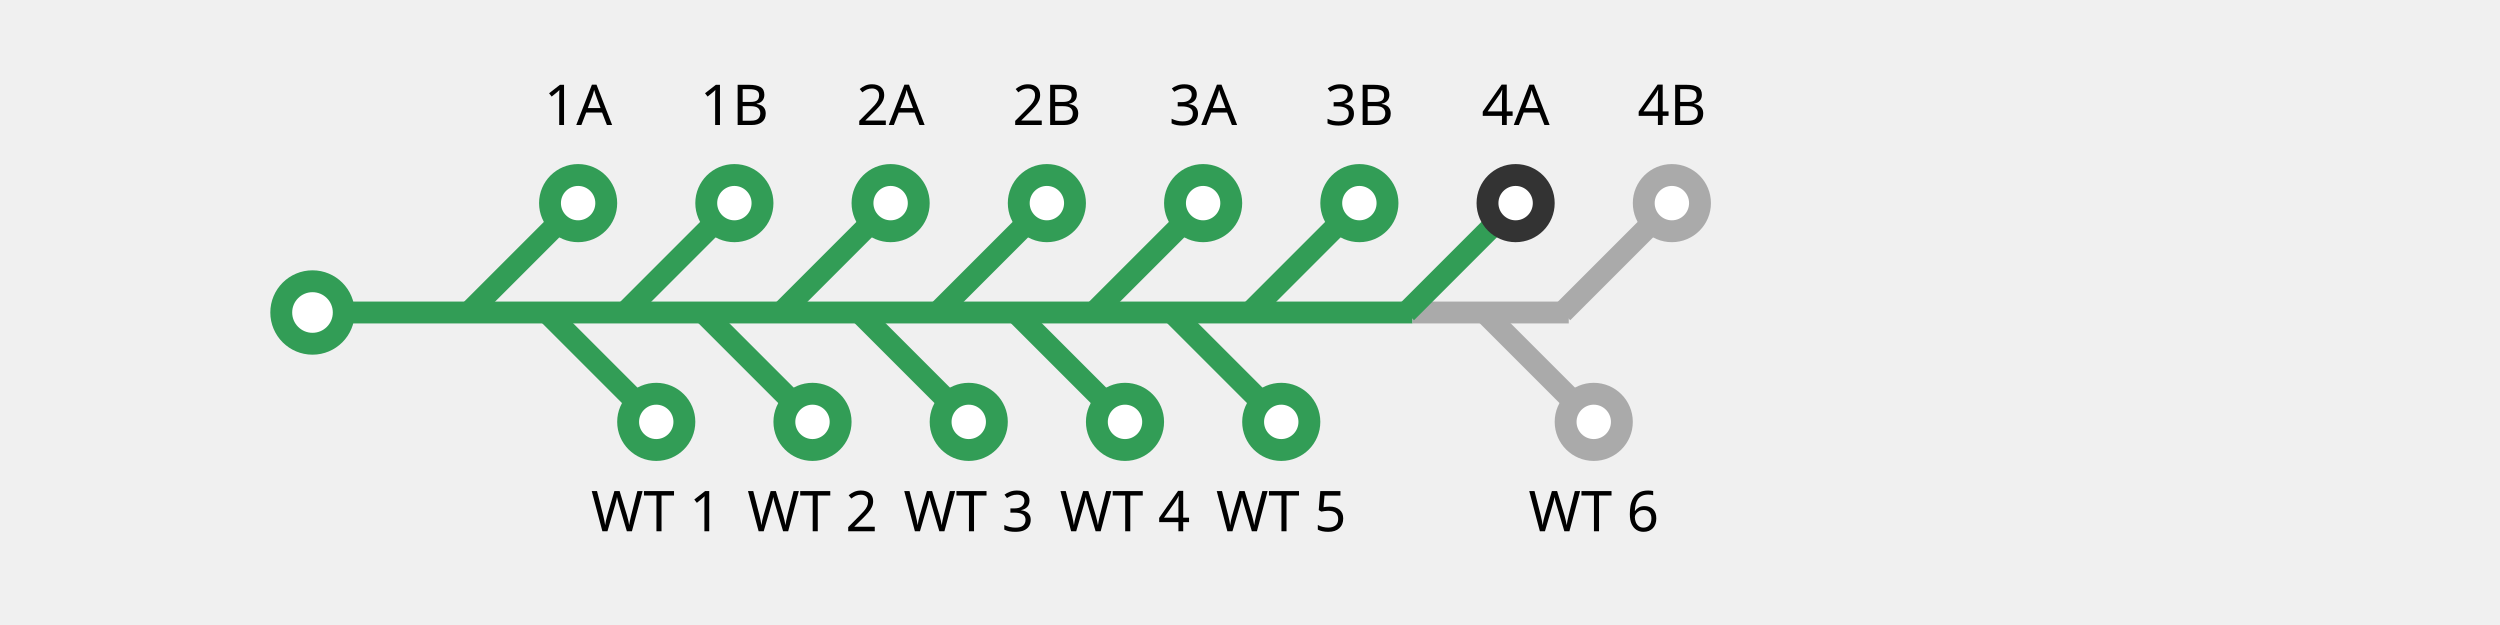
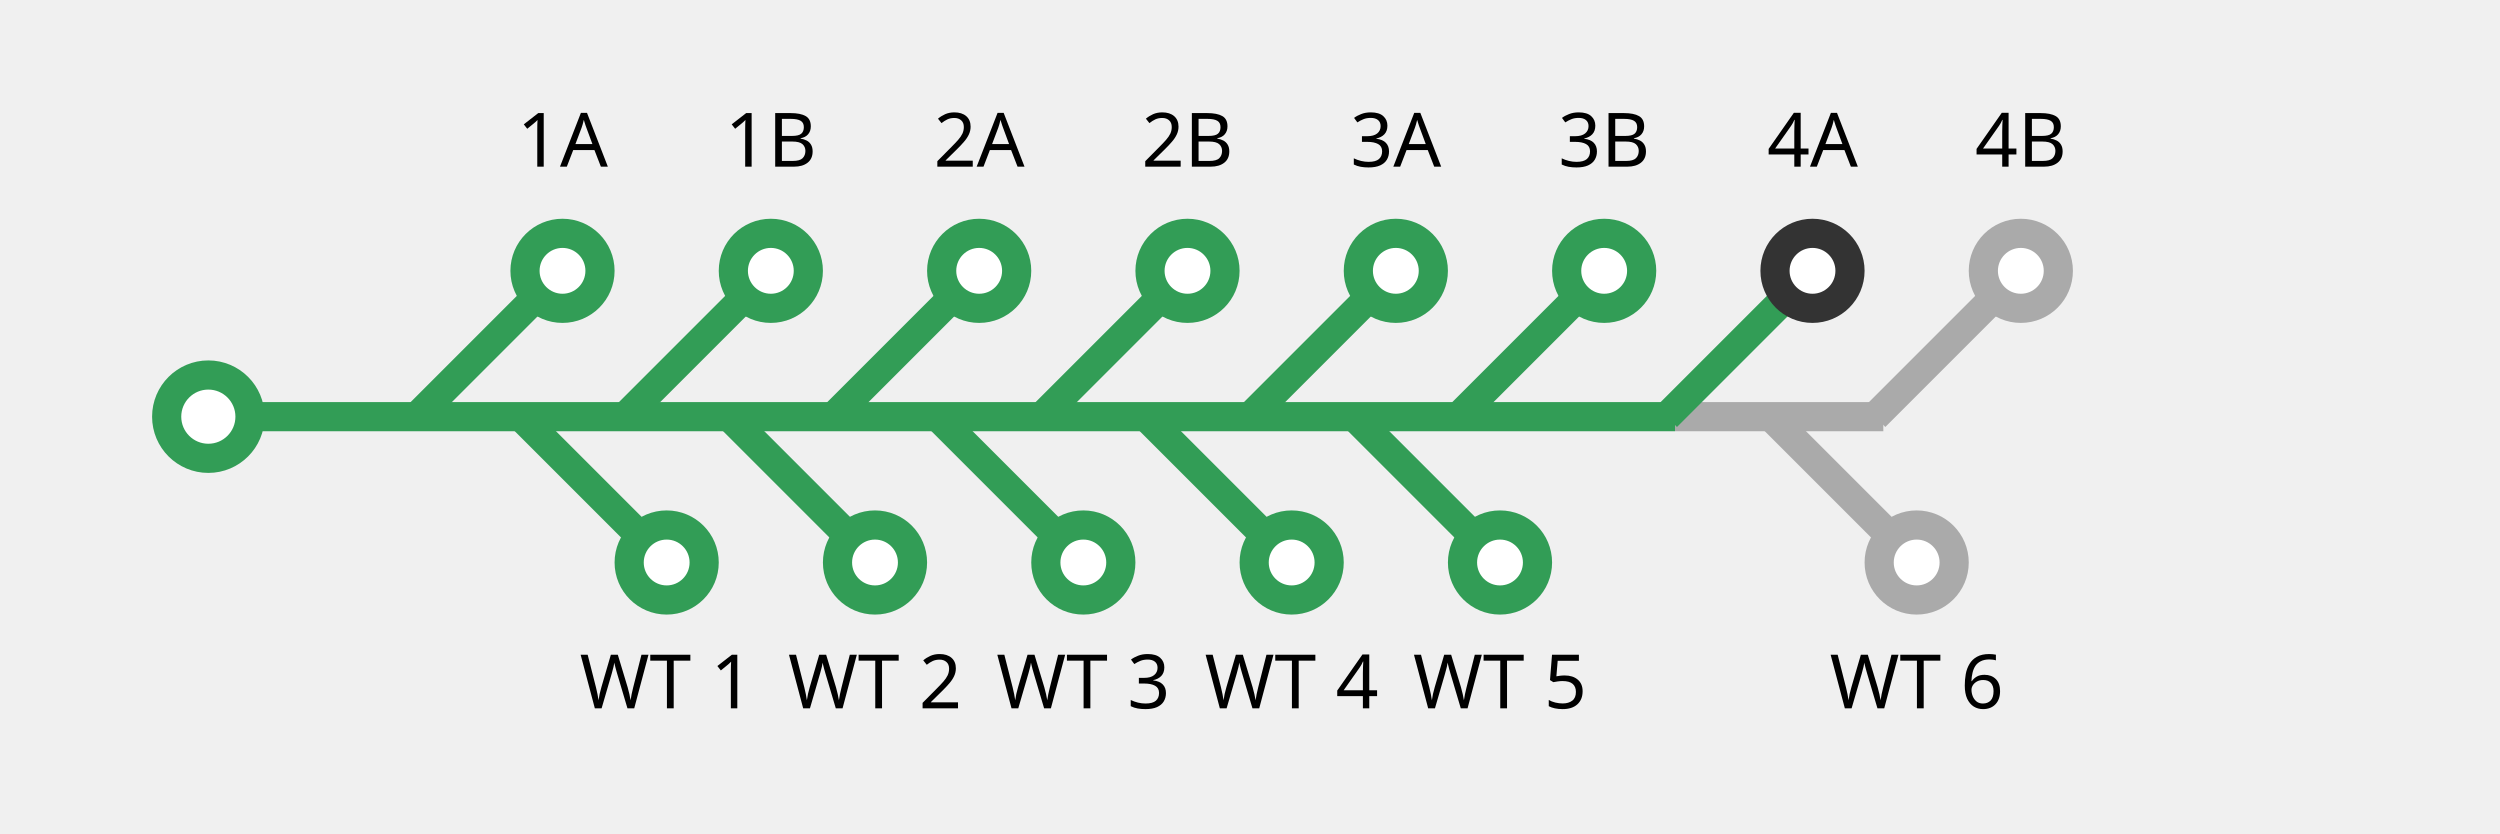
- <svg xmlns="http://www.w3.org/2000/svg" xmlns:html="http://www.w3.org/1999/xhtml" width="800" height="200" text-rendering="optimizeLegibility">
+ <svg xmlns="http://www.w3.org/2000/svg" xmlns:html="http://www.w3.org/1999/xhtml" width="600" height="200" text-rendering="optimizeLegibility">
  <html:link href="http://fonts.googleapis.com/css?family=Patua+One" rel="stylesheet" type="text/css" />
  <style>
    text {
      font: 18px 'Patua One', sans-serif;
      text-rendering: optimizeLegibility;
      -webkit-font-smoothing: antialiased;
      -moz-osx-font-smoothing: grayscale;
    }
  </style>
  <g>
-     <line fill="none" stroke="#329d56" stroke-width="7" x1="100" y1="100" x2="452" y2="100" />
-     <line fill="none" stroke="#aaa" stroke-width="7" x1="452" y1="100" x2="502" y2="100" />
-     <circle fill="#ffffff" stroke="#329d56" stroke-width="7" cx="100" cy="100" r="10" />
+     <line fill="none" stroke="#329d56" stroke-width="7" x1="50" y1="100" x2="402" y2="100" />
+     <line fill="none" stroke="#aaa" stroke-width="7" x1="402" y1="100" x2="452" y2="100" />
+     <circle fill="#ffffff" stroke="#329d56" stroke-width="7" cx="50" cy="100" r="10" />
+     <line fill="none" stroke="#329d56" stroke-width="7" x1="100" y1="100" x2="130" y2="70" />
+     <circle fill="#ffffff" stroke="#329d56" stroke-width="7" cx="135" cy="65" r="9" />
+     <text stroke="#000000" stroke-width="0" x="135" y="40" text-anchor="middle">1A</text>
    <line fill="none" stroke="#329d56" stroke-width="7" x1="150" y1="100" x2="180" y2="70" />
    <circle fill="#ffffff" stroke="#329d56" stroke-width="7" cx="185" cy="65" r="9" />
-     <text stroke="#000000" stroke-width="0" x="185" y="40" text-anchor="middle">1A</text>
+     <text stroke="#000000" stroke-width="0" x="185" y="40" text-anchor="middle">1B</text>
    <line fill="none" stroke="#329d56" stroke-width="7" x1="200" y1="100" x2="230" y2="70" />
    <circle fill="#ffffff" stroke="#329d56" stroke-width="7" cx="235" cy="65" r="9" />
-     <text stroke="#000000" stroke-width="0" x="235" y="40" text-anchor="middle">1B</text>
+     <text stroke="#000000" stroke-width="0" x="235" y="40" text-anchor="middle">2A</text>
    <line fill="none" stroke="#329d56" stroke-width="7" x1="250" y1="100" x2="280" y2="70" />
    <circle fill="#ffffff" stroke="#329d56" stroke-width="7" cx="285" cy="65" r="9" />
-     <text stroke="#000000" stroke-width="0" x="285" y="40" text-anchor="middle">2A</text>
+     <text stroke="#000000" stroke-width="0" x="285" y="40" text-anchor="middle">2B</text>
    <line fill="none" stroke="#329d56" stroke-width="7" x1="300" y1="100" x2="330" y2="70" />
    <circle fill="#ffffff" stroke="#329d56" stroke-width="7" cx="335" cy="65" r="9" />
-     <text stroke="#000000" stroke-width="0" x="335" y="40" text-anchor="middle">2B</text>
+     <text stroke="#000000" stroke-width="0" x="335" y="40" text-anchor="middle">3A</text>
    <line fill="none" stroke="#329d56" stroke-width="7" x1="350" y1="100" x2="380" y2="70" />
    <circle fill="#ffffff" stroke="#329d56" stroke-width="7" cx="385" cy="65" r="9" />
-     <text stroke="#000000" stroke-width="0" x="385" y="40" text-anchor="middle">3A</text>
+     <text stroke="#000000" stroke-width="0" x="385" y="40" text-anchor="middle">3B</text>
    <line fill="none" stroke="#329d56" stroke-width="7" x1="400" y1="100" x2="430" y2="70" />
-     <circle fill="#ffffff" stroke="#329d56" stroke-width="7" cx="435" cy="65" r="9" />
-     <text stroke="#000000" stroke-width="0" x="435" y="40" text-anchor="middle">3B</text>
-     <line fill="none" stroke="#329d56" stroke-width="7" x1="450" y1="100" x2="480" y2="70" />
-     <circle fill="#ffffff" stroke="#333" stroke-width="7" cx="485" cy="65" r="9" />
-     <text stroke="#000000" stroke-width="0" x="485" y="40" text-anchor="middle">4A</text>
-     <line fill="none" stroke="#aaa" stroke-width="7" x1="500" y1="100" x2="530" y2="70" />
-     <circle fill="#ffffff" stroke="#aaa" stroke-width="7" cx="535" cy="65" r="9" />
-     <text stroke="#000000" stroke-width="0" x="535" y="40" text-anchor="middle">4B</text>
+     <circle fill="#ffffff" stroke="#333" stroke-width="7" cx="435" cy="65" r="9" />
+     <text stroke="#000000" stroke-width="0" x="435" y="40" text-anchor="middle">4A</text>
+     <line fill="none" stroke="#aaa" stroke-width="7" x1="450" y1="100" x2="480" y2="70" />
+     <circle fill="#ffffff" stroke="#aaa" stroke-width="7" cx="485" cy="65" r="9" />
+     <text stroke="#000000" stroke-width="0" x="485" y="40" text-anchor="middle">4B</text>
+     <line fill="none" stroke="#329d56" stroke-width="7" x1="125" y1="100" x2="155" y2="130" />
+     <circle fill="#ffffff" stroke="#329d56" stroke-width="7" cx="160" cy="135" r="9" />
+     <text stroke="#000000" stroke-width="0" x="160" y="170" text-anchor="middle">WT 1</text>
    <line fill="none" stroke="#329d56" stroke-width="7" x1="175" y1="100" x2="205" y2="130" />
    <circle fill="#ffffff" stroke="#329d56" stroke-width="7" cx="210" cy="135" r="9" />
-     <text stroke="#000000" stroke-width="0" x="210" y="170" text-anchor="middle">WT 1</text>
+     <text stroke="#000000" stroke-width="0" x="210" y="170" text-anchor="middle">WT 2</text>
    <line fill="none" stroke="#329d56" stroke-width="7" x1="225" y1="100" x2="255" y2="130" />
    <circle fill="#ffffff" stroke="#329d56" stroke-width="7" cx="260" cy="135" r="9" />
-     <text stroke="#000000" stroke-width="0" x="260" y="170" text-anchor="middle">WT 2</text>
+     <text stroke="#000000" stroke-width="0" x="260" y="170" text-anchor="middle">WT 3</text>
    <line fill="none" stroke="#329d56" stroke-width="7" x1="275" y1="100" x2="305" y2="130" />
    <circle fill="#ffffff" stroke="#329d56" stroke-width="7" cx="310" cy="135" r="9" />
-     <text stroke="#000000" stroke-width="0" x="310" y="170" text-anchor="middle">WT 3</text>
+     <text stroke="#000000" stroke-width="0" x="310" y="170" text-anchor="middle">WT 4</text>
    <line fill="none" stroke="#329d56" stroke-width="7" x1="325" y1="100" x2="355" y2="130" />
    <circle fill="#ffffff" stroke="#329d56" stroke-width="7" cx="360" cy="135" r="9" />
-     <text stroke="#000000" stroke-width="0" x="360" y="170" text-anchor="middle">WT 4</text>
-     <line fill="none" stroke="#329d56" stroke-width="7" x1="375" y1="100" x2="405" y2="130" />
-     <circle fill="#ffffff" stroke="#329d56" stroke-width="7" cx="410" cy="135" r="9" />
-     <text stroke="#000000" stroke-width="0" x="410" y="170" text-anchor="middle">WT 5</text>
-     <line fill="none" stroke="#aaa" stroke-width="7" x1="475" y1="100" x2="505" y2="130" />
-     <circle fill="#ffffff" stroke="#aaa" stroke-width="7" cx="510" cy="135" r="9" />
-     <text stroke="#000000" stroke-width="0" x="510" y="170" text-anchor="middle">WT 6</text>
+     <text stroke="#000000" stroke-width="0" x="360" y="170" text-anchor="middle">WT 5</text>
+     <line fill="none" stroke="#aaa" stroke-width="7" x1="425" y1="100" x2="455" y2="130" />
+     <circle fill="#ffffff" stroke="#aaa" stroke-width="7" cx="460" cy="135" r="9" />
+     <text stroke="#000000" stroke-width="0" x="460" y="170" text-anchor="middle">WT 6</text>
  </g>
</svg>
